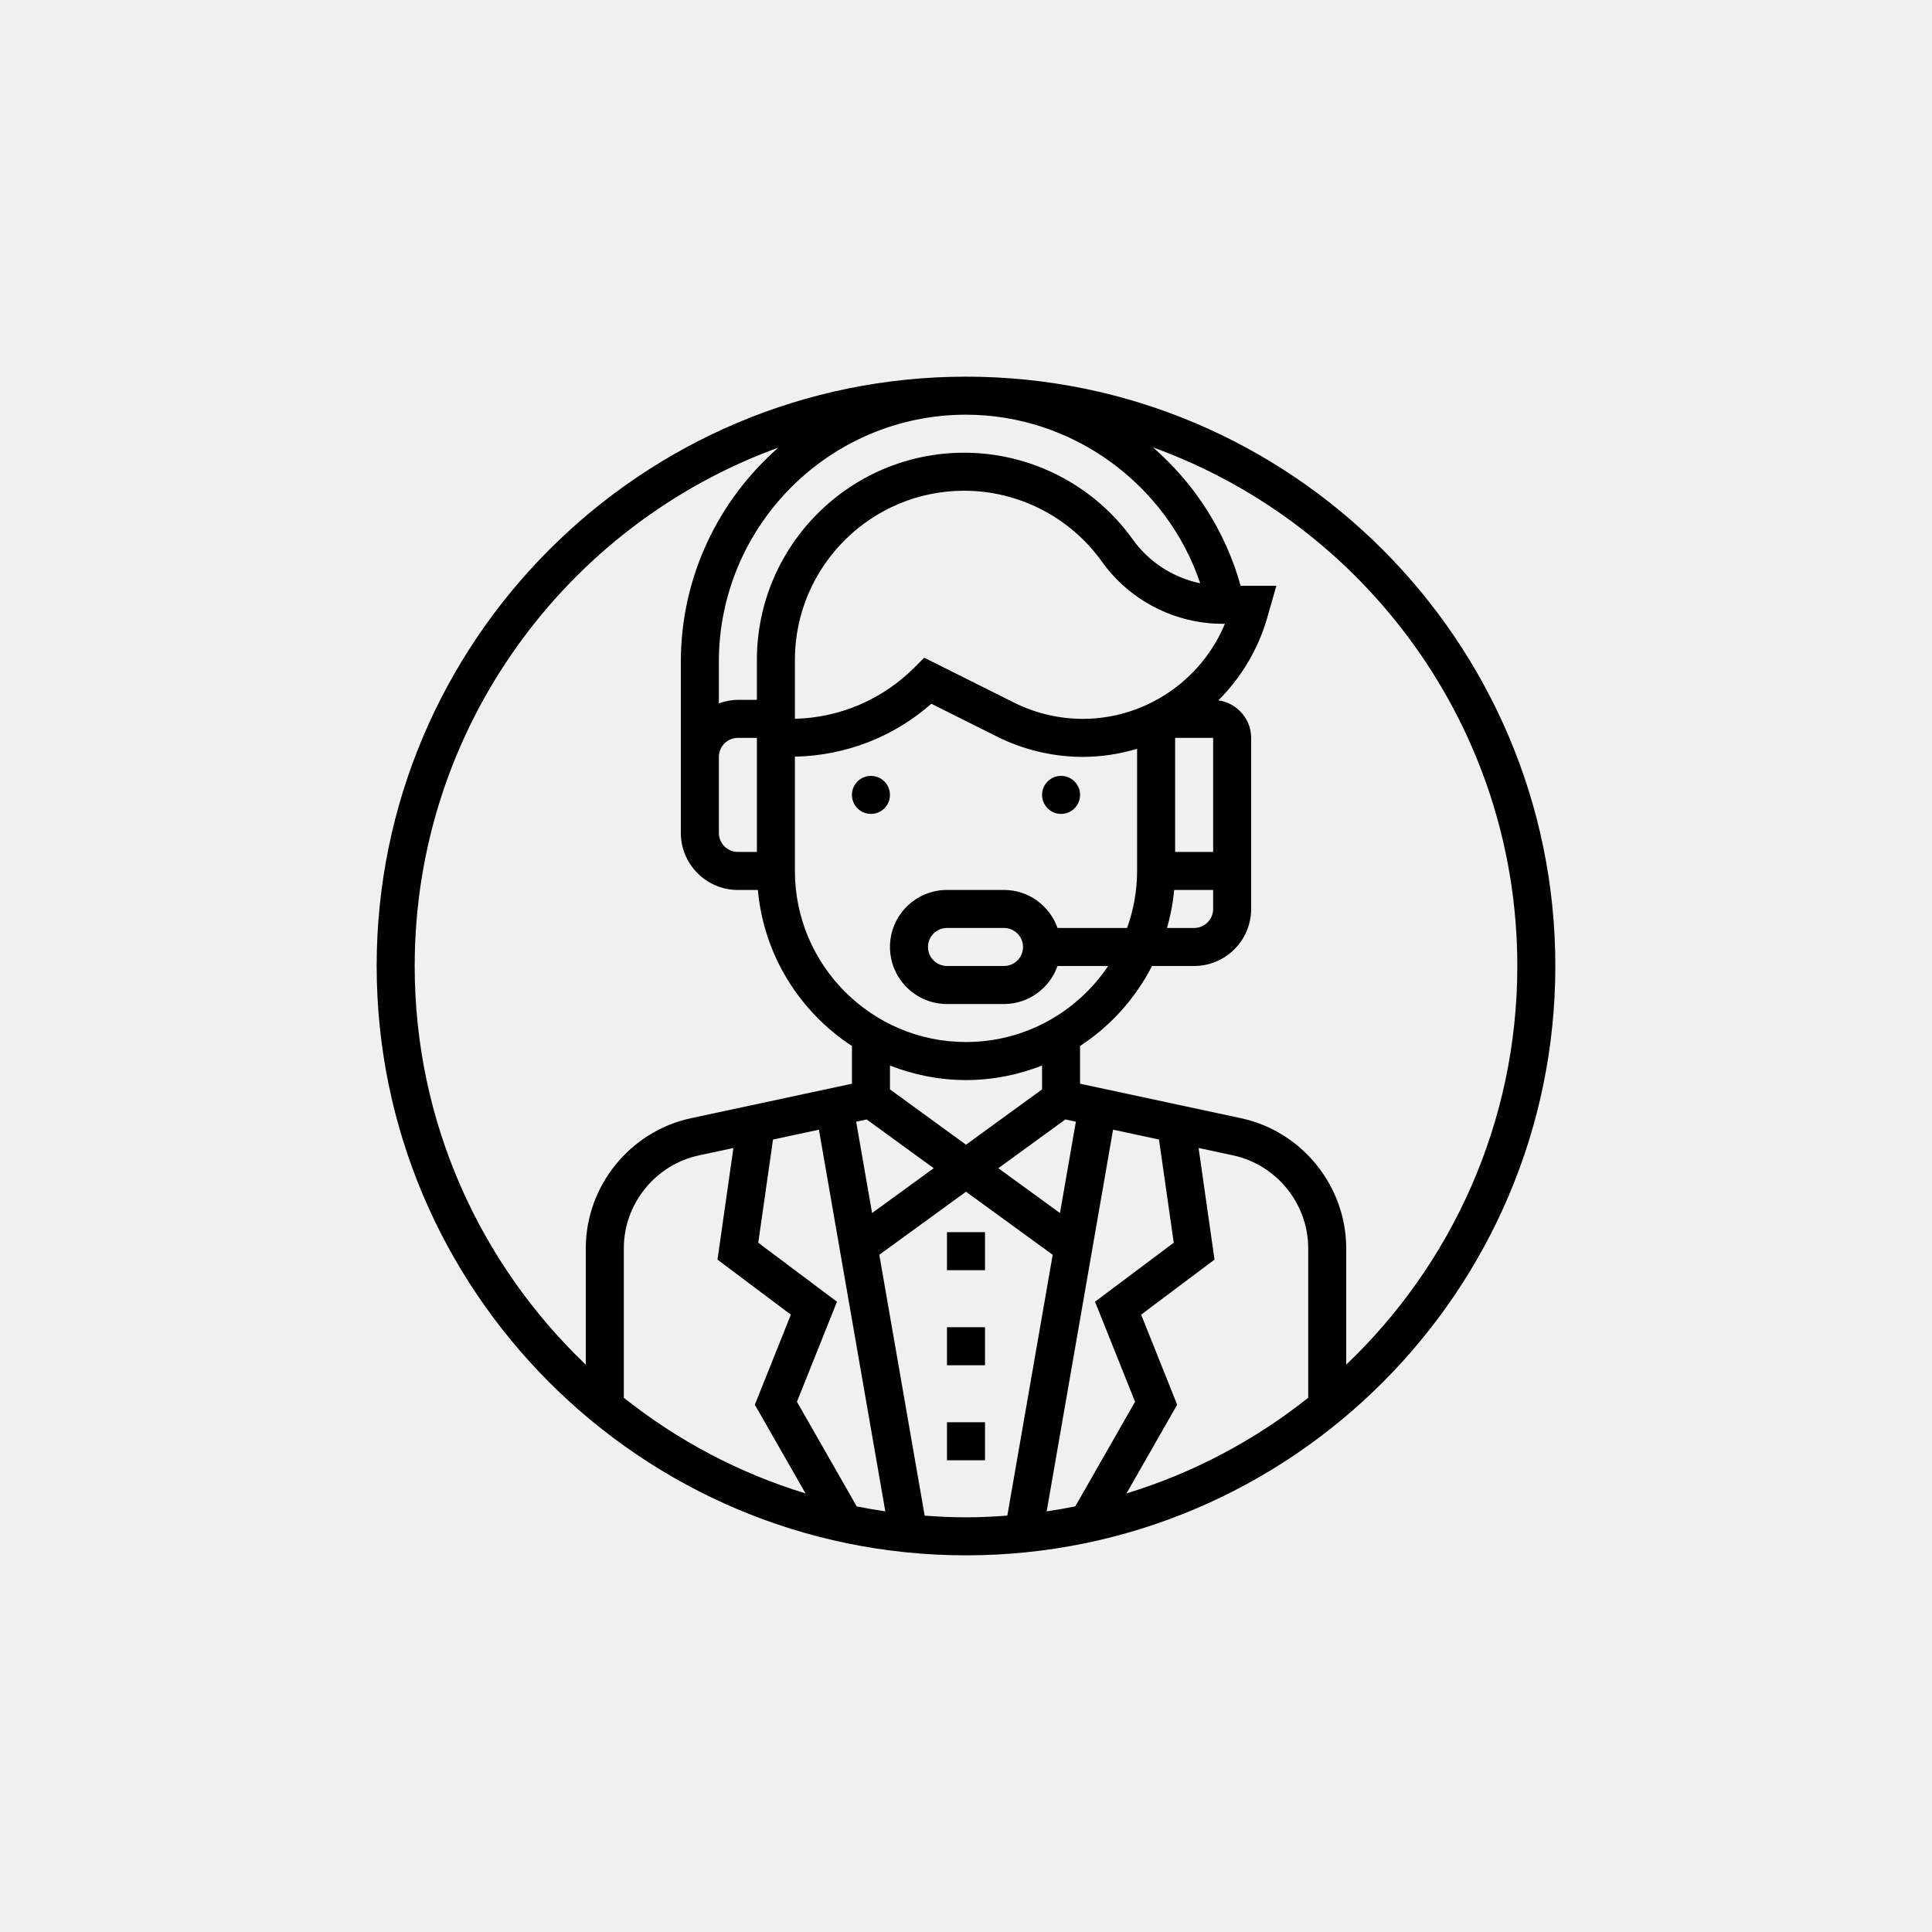
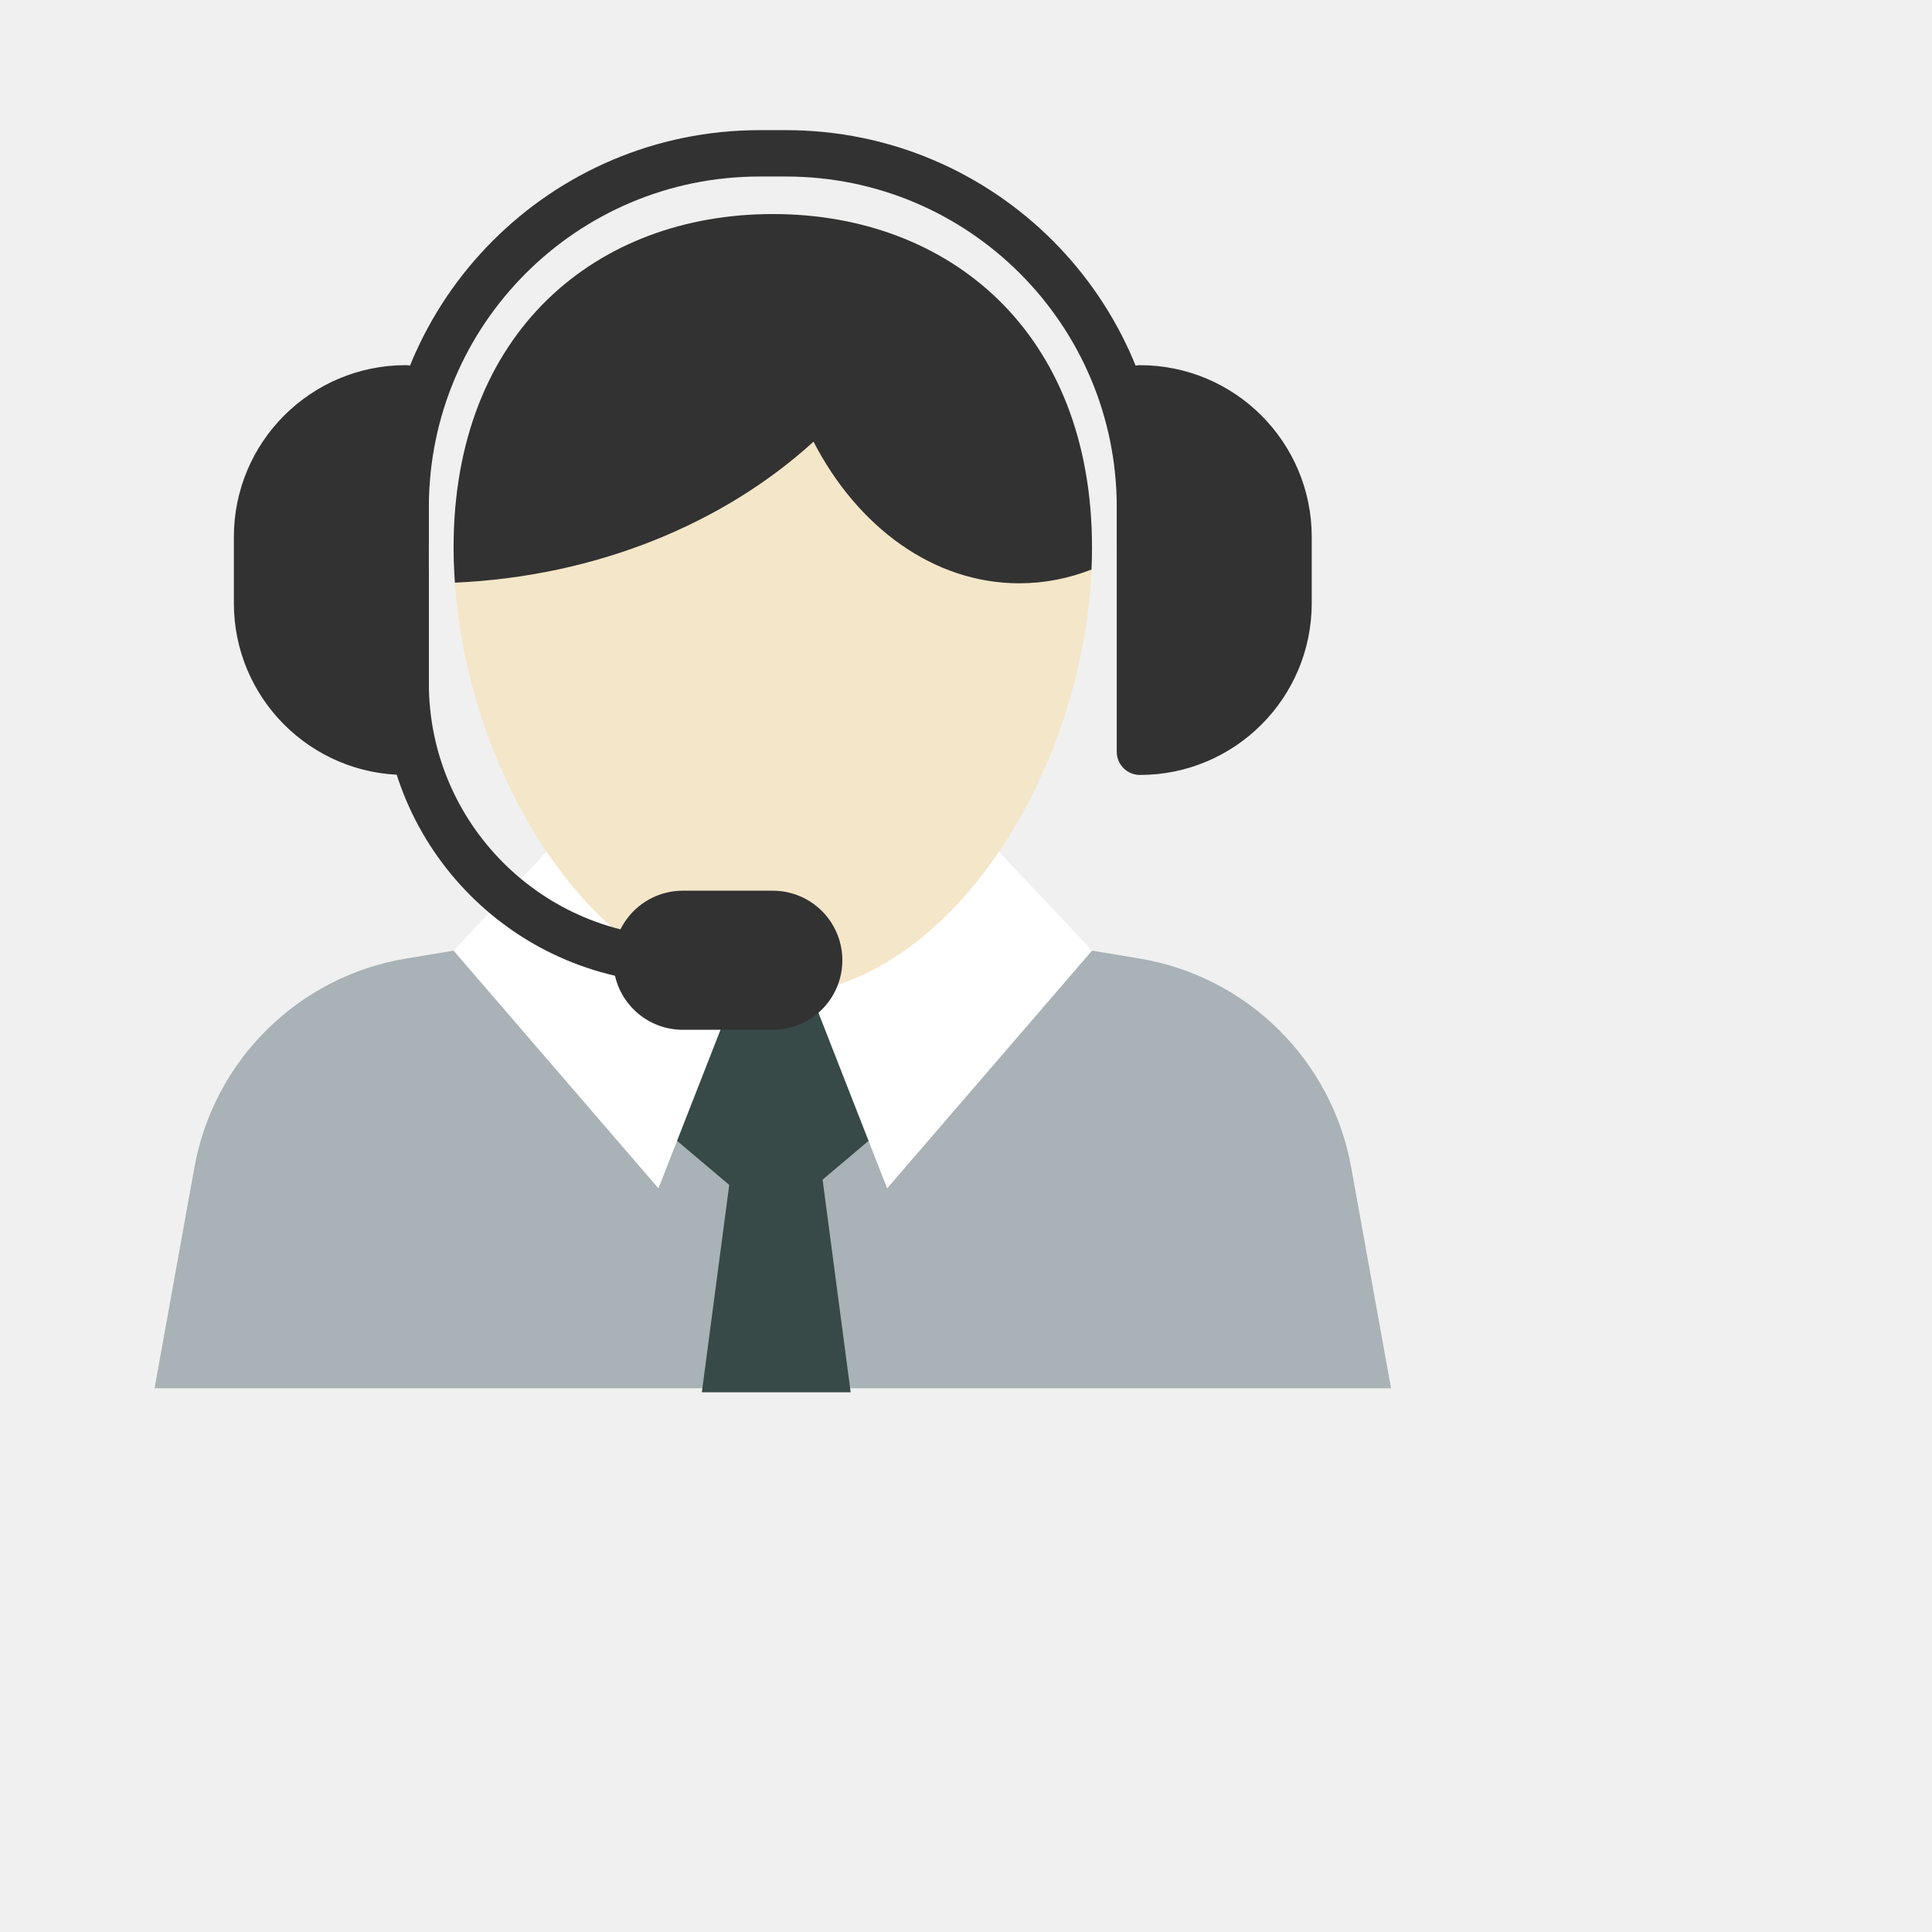
- <svg xmlns="http://www.w3.org/2000/svg" width="752pt" height="752pt" version="1.1" viewBox="0 0 752 752">
-   <g>
-     <path d="m346.4 309.4c0 4.09-3.312 7.402-7.398 7.402-4.086 0-7.402-3.312-7.402-7.402 0-4.086 3.316-7.398 7.402-7.398 4.086 0 7.398 3.312 7.398 7.398" />
-     <path d="m420.4 309.4c0 4.09-3.312 7.402-7.398 7.402s-7.398-3.312-7.398-7.402c0-4.086 3.312-7.398 7.398-7.398s7.398 3.312 7.398 7.398" />
-     <path d="m368.6 479.6h14.801v14.801h-14.801z" />
-     <path d="m368.6 516.6h14.801v14.801h-14.801z" />
-     <path d="m368.6 553.59h14.801v14.801h-14.801z" />
-     <path d="m376 146.61c-126.49 0-229.39 102.91-229.39 229.39 0 126.48 102.9 229.39 229.39 229.39s229.39-102.91 229.39-229.39c0-126.48-102.9-229.39-229.39-229.39zm91.164 80.43c-10.465-2.191-19.906-8.184-26.23-17.043-15.102-21.156-39.648-33.785-65.648-33.785-44.48 0-80.68 36.191-80.68 80.676v15.52h-7.398c-2.606 0-5.078 0.531-7.398 1.363l-0.004-16.164c0-53.043 43.156-96.195 96.195-96.195 41.41 0 78.195 27.066 91.164 65.629zm-55.527 134.16c-3.062-8.59-11.203-14.801-20.836-14.801h-22.199c-12.238 0-22.199 9.961-22.199 22.199 0 12.238 9.961 22.199 22.199 22.199h22.199c9.633 0 17.773-6.207 20.836-14.801h19.699c-11.965 17.832-32.301 29.598-55.336 29.598-36.727 0-66.598-29.879-66.598-66.598v-44.48c19.742-0.414 38.359-7.621 53.102-20.594l25.59 12.793c10.305 5.164 21.859 7.887 33.387 7.887 7.281 0 14.371-1.133 21.117-3.144v47.543c0 7.793-1.414 15.242-3.887 22.199zm-13.438 7.398c0 4.078-3.316 7.398-7.398 7.398h-22.199c-4.086 0-7.398-3.324-7.398-7.398 0-4.078 3.316-7.398 7.398-7.398h22.199c4.086 0 7.398 3.32 7.398 7.398zm111 175.46c-20.809 16.523-44.715 29.297-70.734 37.227l19.727-34.527-14.023-35.051 28.562-21.43-6.199-43.445 13.41 2.871c16.961 3.644 29.258 18.852 29.258 36.188zm-58.078-100.52 5.742 40.164-30.637 22.969 15.578 38.945-23.273 40.719c-3.676 0.738-7.391 1.375-11.129 1.93l25.84-148.56zm-38.547 28.621-23.988-17.457 26.098-18.98 4.086 0.875zm-6.969-48.129-29.602 21.527-29.598-21.527v-9.285c9.191 3.606 19.152 5.652 29.598 5.652 10.449 0 20.41-2.051 29.598-5.652zm-92.062 157.26c-26.016-7.934-49.926-20.703-70.734-37.227v-58.176c0-17.332 12.297-32.543 29.25-36.176l13.41-2.871-6.199 43.445 28.562 21.43-14.023 35.051zm-3.344-35.668 15.578-38.945-30.637-22.969 5.742-40.164 17.871-3.832 25.84 148.56c-3.746-0.555-7.453-1.184-11.129-1.93zm23.051-109.02 4.086-0.875 26.098 18.98-23.996 17.449zm-38.641-105h-7.398c-4.086 0-7.398-3.324-7.398-7.398v-29.598c0-4.078 3.316-7.398 7.398-7.398h7.398zm162.41 14.801h15.18v7.398c0 4.078-3.316 7.398-7.398 7.398h-10.551c1.352-4.769 2.312-9.707 2.769-14.797zm15.18-14.801h-14.801v-44.398h14.801zm-50.719-51.797c-9.242 0-18.5-2.184-26.766-6.32l-34.973-17.484-3.773 3.773c-12.492 12.492-28.969 19.559-46.566 20.008v-22.895c0-36.324 29.555-65.879 65.883-65.879 21.23 0 41.277 10.316 53.609 27.594 10.832 15.156 28.414 24.207 47.047 24.207h0.836c-9.145 22.078-31.004 36.996-55.297 36.996zm-260.07 96.195c0-92.695 59.086-171.84 141.57-201.78-23.219 20.355-37.973 50.148-37.973 83.387v66.598c0 12.238 9.961 22.199 22.199 22.199h7.777c2.301 25.418 16.332 47.461 36.621 60.738v14.68l-62.652 13.422c-23.727 5.086-40.945 26.387-40.945 50.652v45.277c-40.988-39.105-66.598-94.191-66.598-155.17zm198.5 213.93-17.656-101.53 33.742-24.543 33.75 24.543-17.66 101.53c-5.316 0.402-10.672 0.668-16.09 0.668-5.414 0-10.773-0.266-16.086-0.668zm164.08-58.754v-45.277c0-24.262-17.219-45.566-40.941-50.652l-62.656-13.43v-14.68c11.84-7.738 21.52-18.477 28.016-31.137l16.383-0.004c12.238 0 22.199-9.961 22.199-22.199v-66.598c0-7.465-5.578-13.594-12.766-14.594 8.77-8.762 15.457-19.699 19.012-32.137l3.566-12.457h-13.91c-5.906-21.32-18.012-39.863-34.09-53.863 82.586 29.879 141.79 109.08 141.79 201.86 0 60.98-25.613 116.07-66.598 155.17z" />
+ <svg xmlns="http://www.w3.org/2000/svg" viewBox="0 0 100 100" width="200px" height="200px" style="width:100%;height:100%;background-size:initial;background-repeat-y:initial;background-repeat-x:initial;background-position-y:initial;background-position-x:initial;background-origin:initial;background-color:initial;background-clip:initial;background-attachment:initial;animation-play-state:paused">
+   <g class="ldl-scale" style="transform-origin:50% 50%;transform:rotate(0deg) scale(0.8, 0.8);animation-play-state:paused">
+     <g style="animation-play-state:paused">
+       <path fill="#e0e0e0" d="M90 89.82l-2.579-14.291a16.707 16.707 0 0 0-13.708-13.515L50 58.083l-23.713 3.931a16.705 16.705 0 0 0-13.708 13.515L10 89.82h80z" style="fill:rgb(169, 178, 182);animation-play-state:paused" />
+       <g style="animation-play-state:paused">
+         <path d="M56.936 73.187L50 79.044l-6.936-5.857V61.782h13.872z" fill="#c33736" style="fill:rgb(55, 74, 71);animation-play-state:paused" />
+         <path d="M55.038 90.079l-1.871-14.166H47.28l-1.87 14.166z" fill="#c33736" style="fill:rgb(55, 74, 71);animation-play-state:paused" />
+       </g>
+       <path d="M41.369 59.933l-6.002-4.828-6.02 6.402 13.255 15.379 5.548-14.179z" fill="#fff" style="fill:rgb(255, 255, 255);animation-play-state:paused" />
+       <path d="M58.631 59.933l6.002-4.828 6.02 6.402-13.255 15.379-5.548-14.179z" fill="#fff" style="fill:rgb(255, 255, 255);animation-play-state:paused" />
+       <g style="animation-play-state:paused">
+         <path fill="#f4e6c8" d="M70.653 35.426c0 13.96-9.247 28.976-20.653 28.976S29.347 49.386 29.347 35.426 38.594 13.849 50 13.849s20.653 7.618 20.653 21.577z" style="fill:rgb(244, 230, 200);animation-play-state:paused" />
+         <path fill="#323232" d="M50 13.849c-11.406 0-20.653 7.618-20.653 21.578 0 .755.032 1.512.085 2.271 9.204-.41 17.422-3.85 23.201-9.121 2.853 5.516 7.75 9.162 13.319 9.162 1.624 0 3.191-.314 4.667-.89.021-.475.034-.949.034-1.422 0-13.96-9.247-21.578-20.653-21.578z" style="fill:rgb(50, 50, 50);animation-play-state:paused" />
+       </g>
+     </g>
+     <g style="animation-play-state:paused">
+       <path stroke-miterlimit="10" stroke-linejoin="round" stroke-linecap="round" stroke-width="3" stroke="#323232" fill="none" d="M73.754 34.98v-2.161c0-12.646-10.252-22.898-22.898-22.898h-1.711c-12.646 0-22.898 10.252-22.898 22.898v2.161" style="stroke:rgb(50, 50, 50);animation-play-state:paused" />
+       <path stroke-miterlimit="10" stroke-linejoin="round" stroke-linecap="round" stroke-width="3" stroke="#323232" fill="none" d="M44.177 62.128c-9.903 0-17.931-8.028-17.931-17.931v-7.128" style="stroke:rgb(50, 50, 50);animation-play-state:paused" />
+       <path d="M50 62.128h-5.823" stroke-miterlimit="10" stroke-linejoin="round" stroke-linecap="round" stroke-width="9" stroke="#323232" fill="none" style="stroke:rgb(50, 50, 50);animation-play-state:paused" />
+       <path stroke-miterlimit="10" stroke-linejoin="round" stroke-linecap="round" stroke-width="3" stroke="#323232" fill="#323232" d="M26.246 48.639h0c-5.31 0-9.615-4.305-9.615-9.615v-4.282c0-5.31 4.305-9.615 9.615-9.615h0v23.512z" style="stroke:rgb(50, 50, 50);fill:rgb(50, 50, 50);animation-play-state:paused" />
+       <path stroke-miterlimit="10" stroke-linejoin="round" stroke-linecap="round" stroke-width="3" stroke="#323232" fill="#323232" d="M73.754 48.639h0c5.31 0 9.615-4.305 9.615-9.615v-4.282c0-5.31-4.305-9.615-9.615-9.615h0v23.512z" style="stroke:rgb(50, 50, 50);fill:rgb(50, 50, 50);animation-play-state:paused" />
+     </g>
  </g>
</svg>
